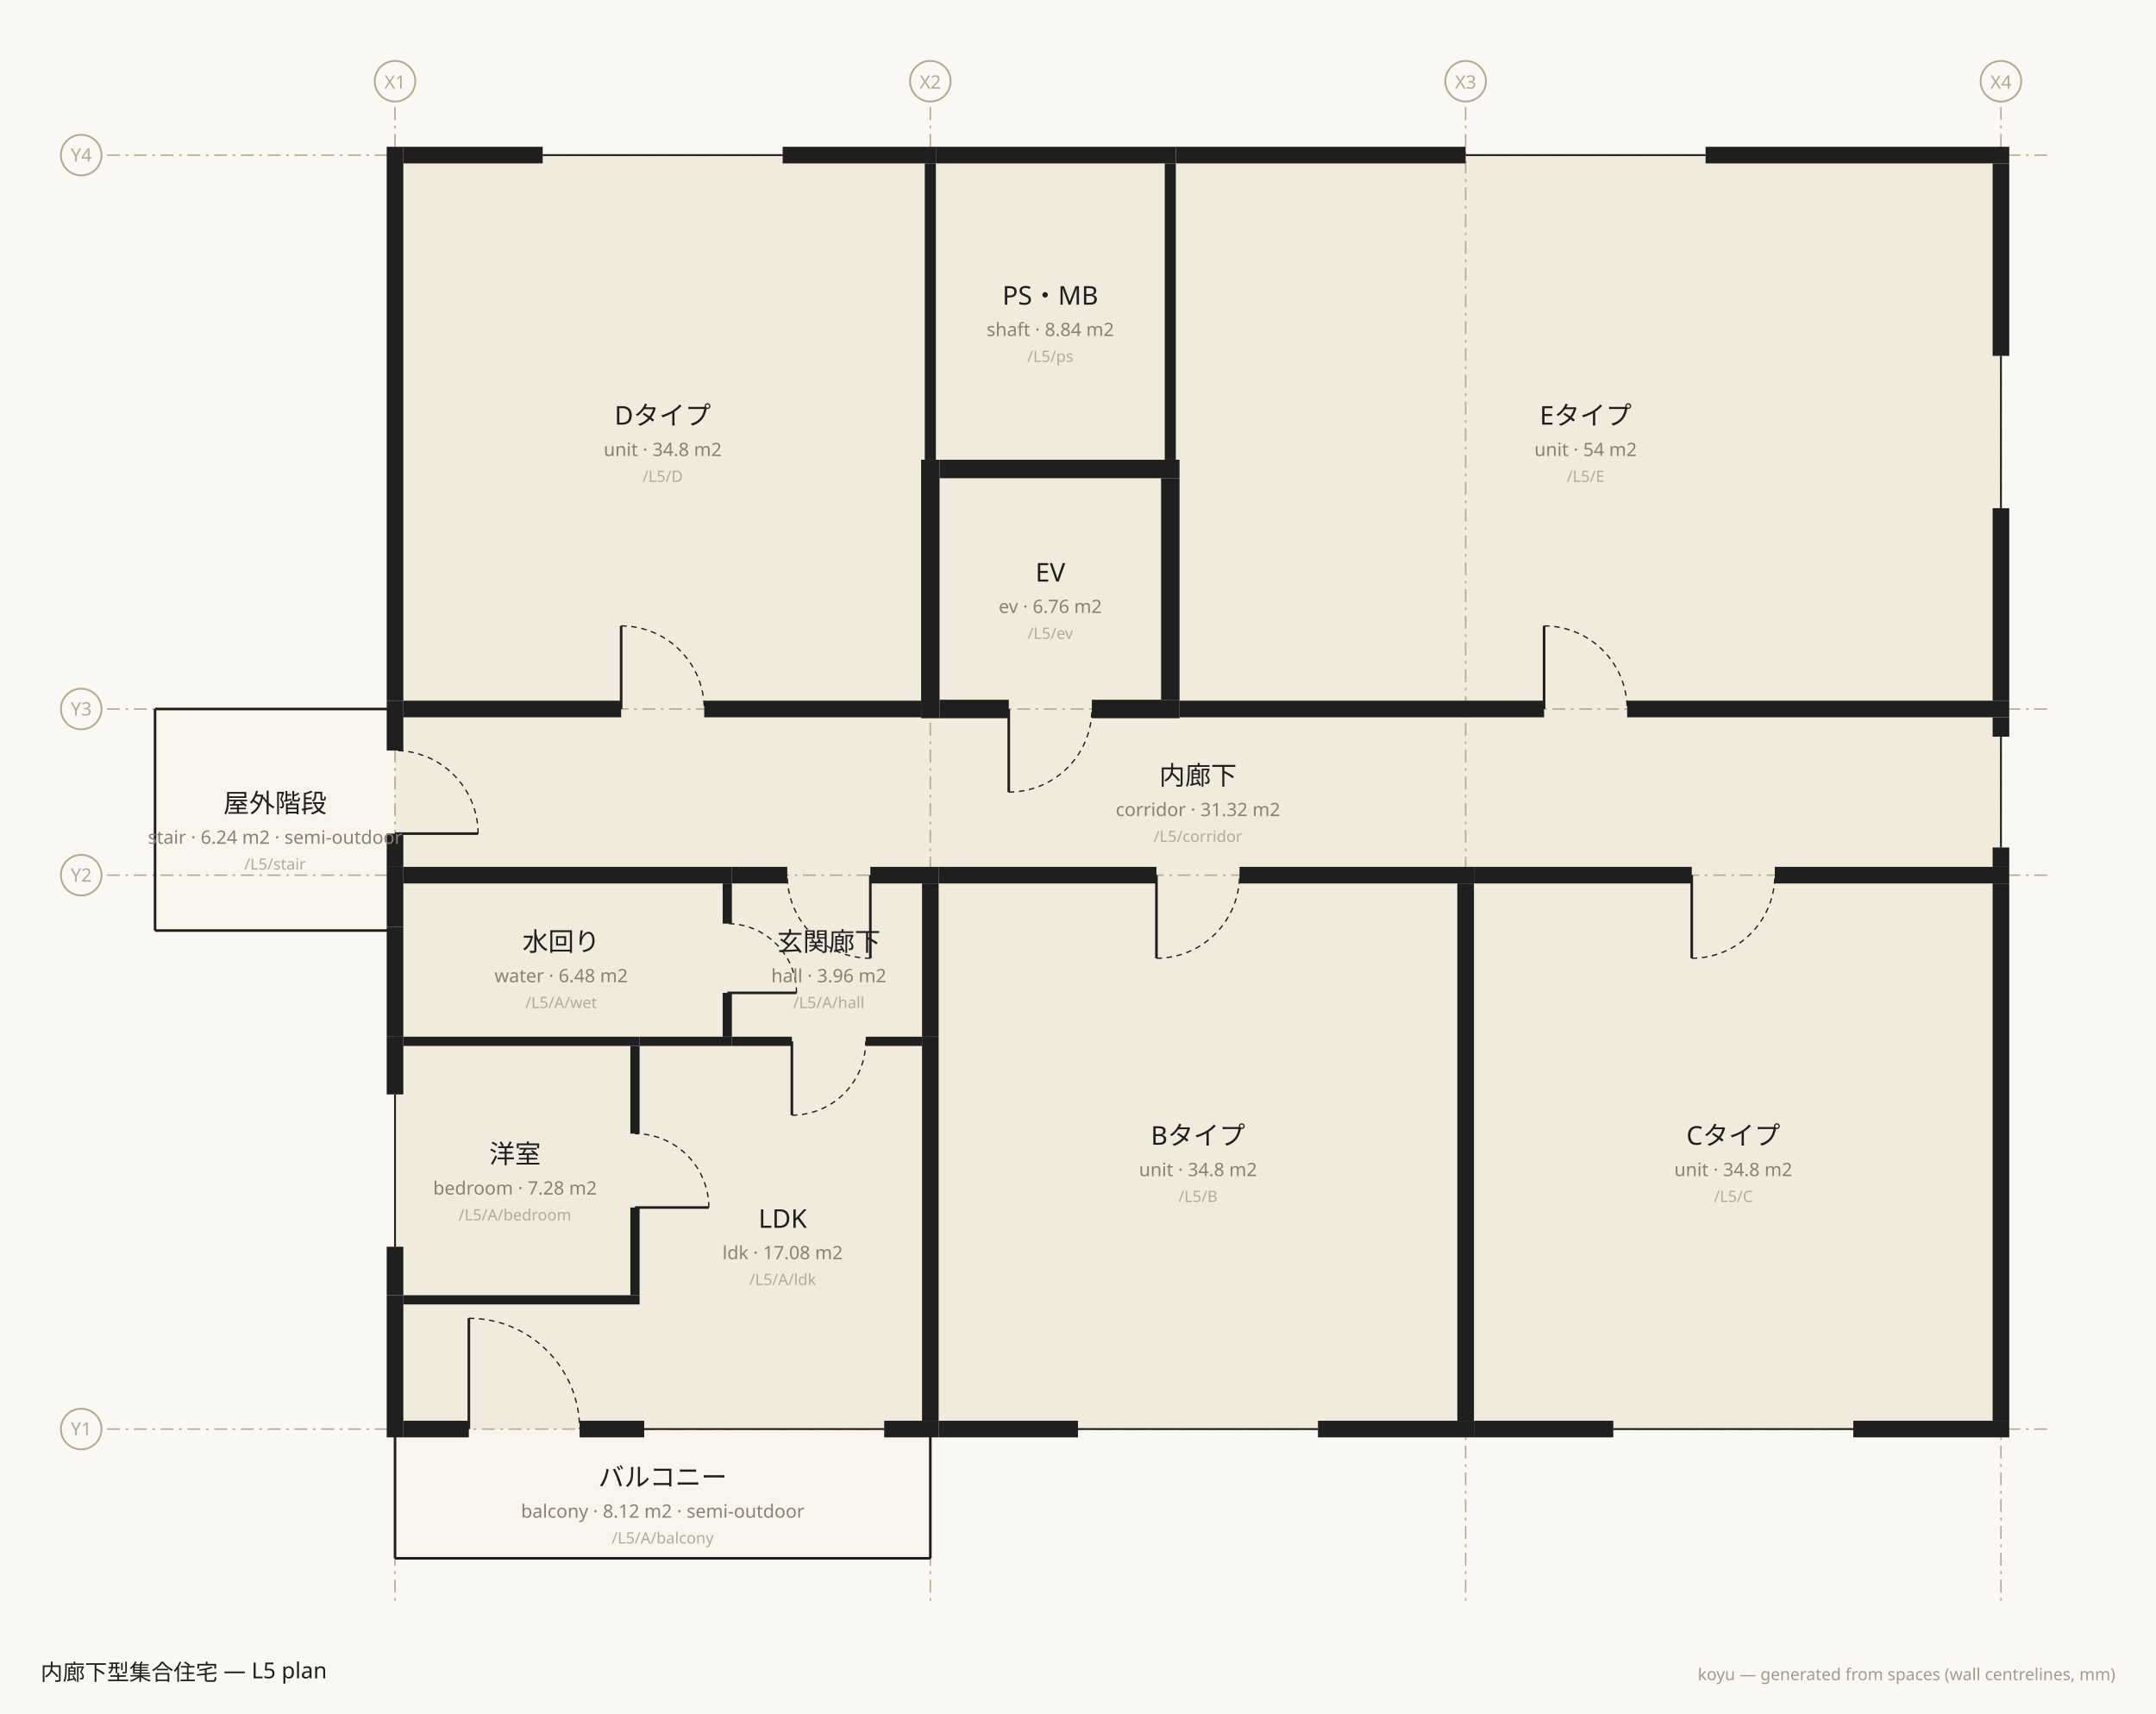
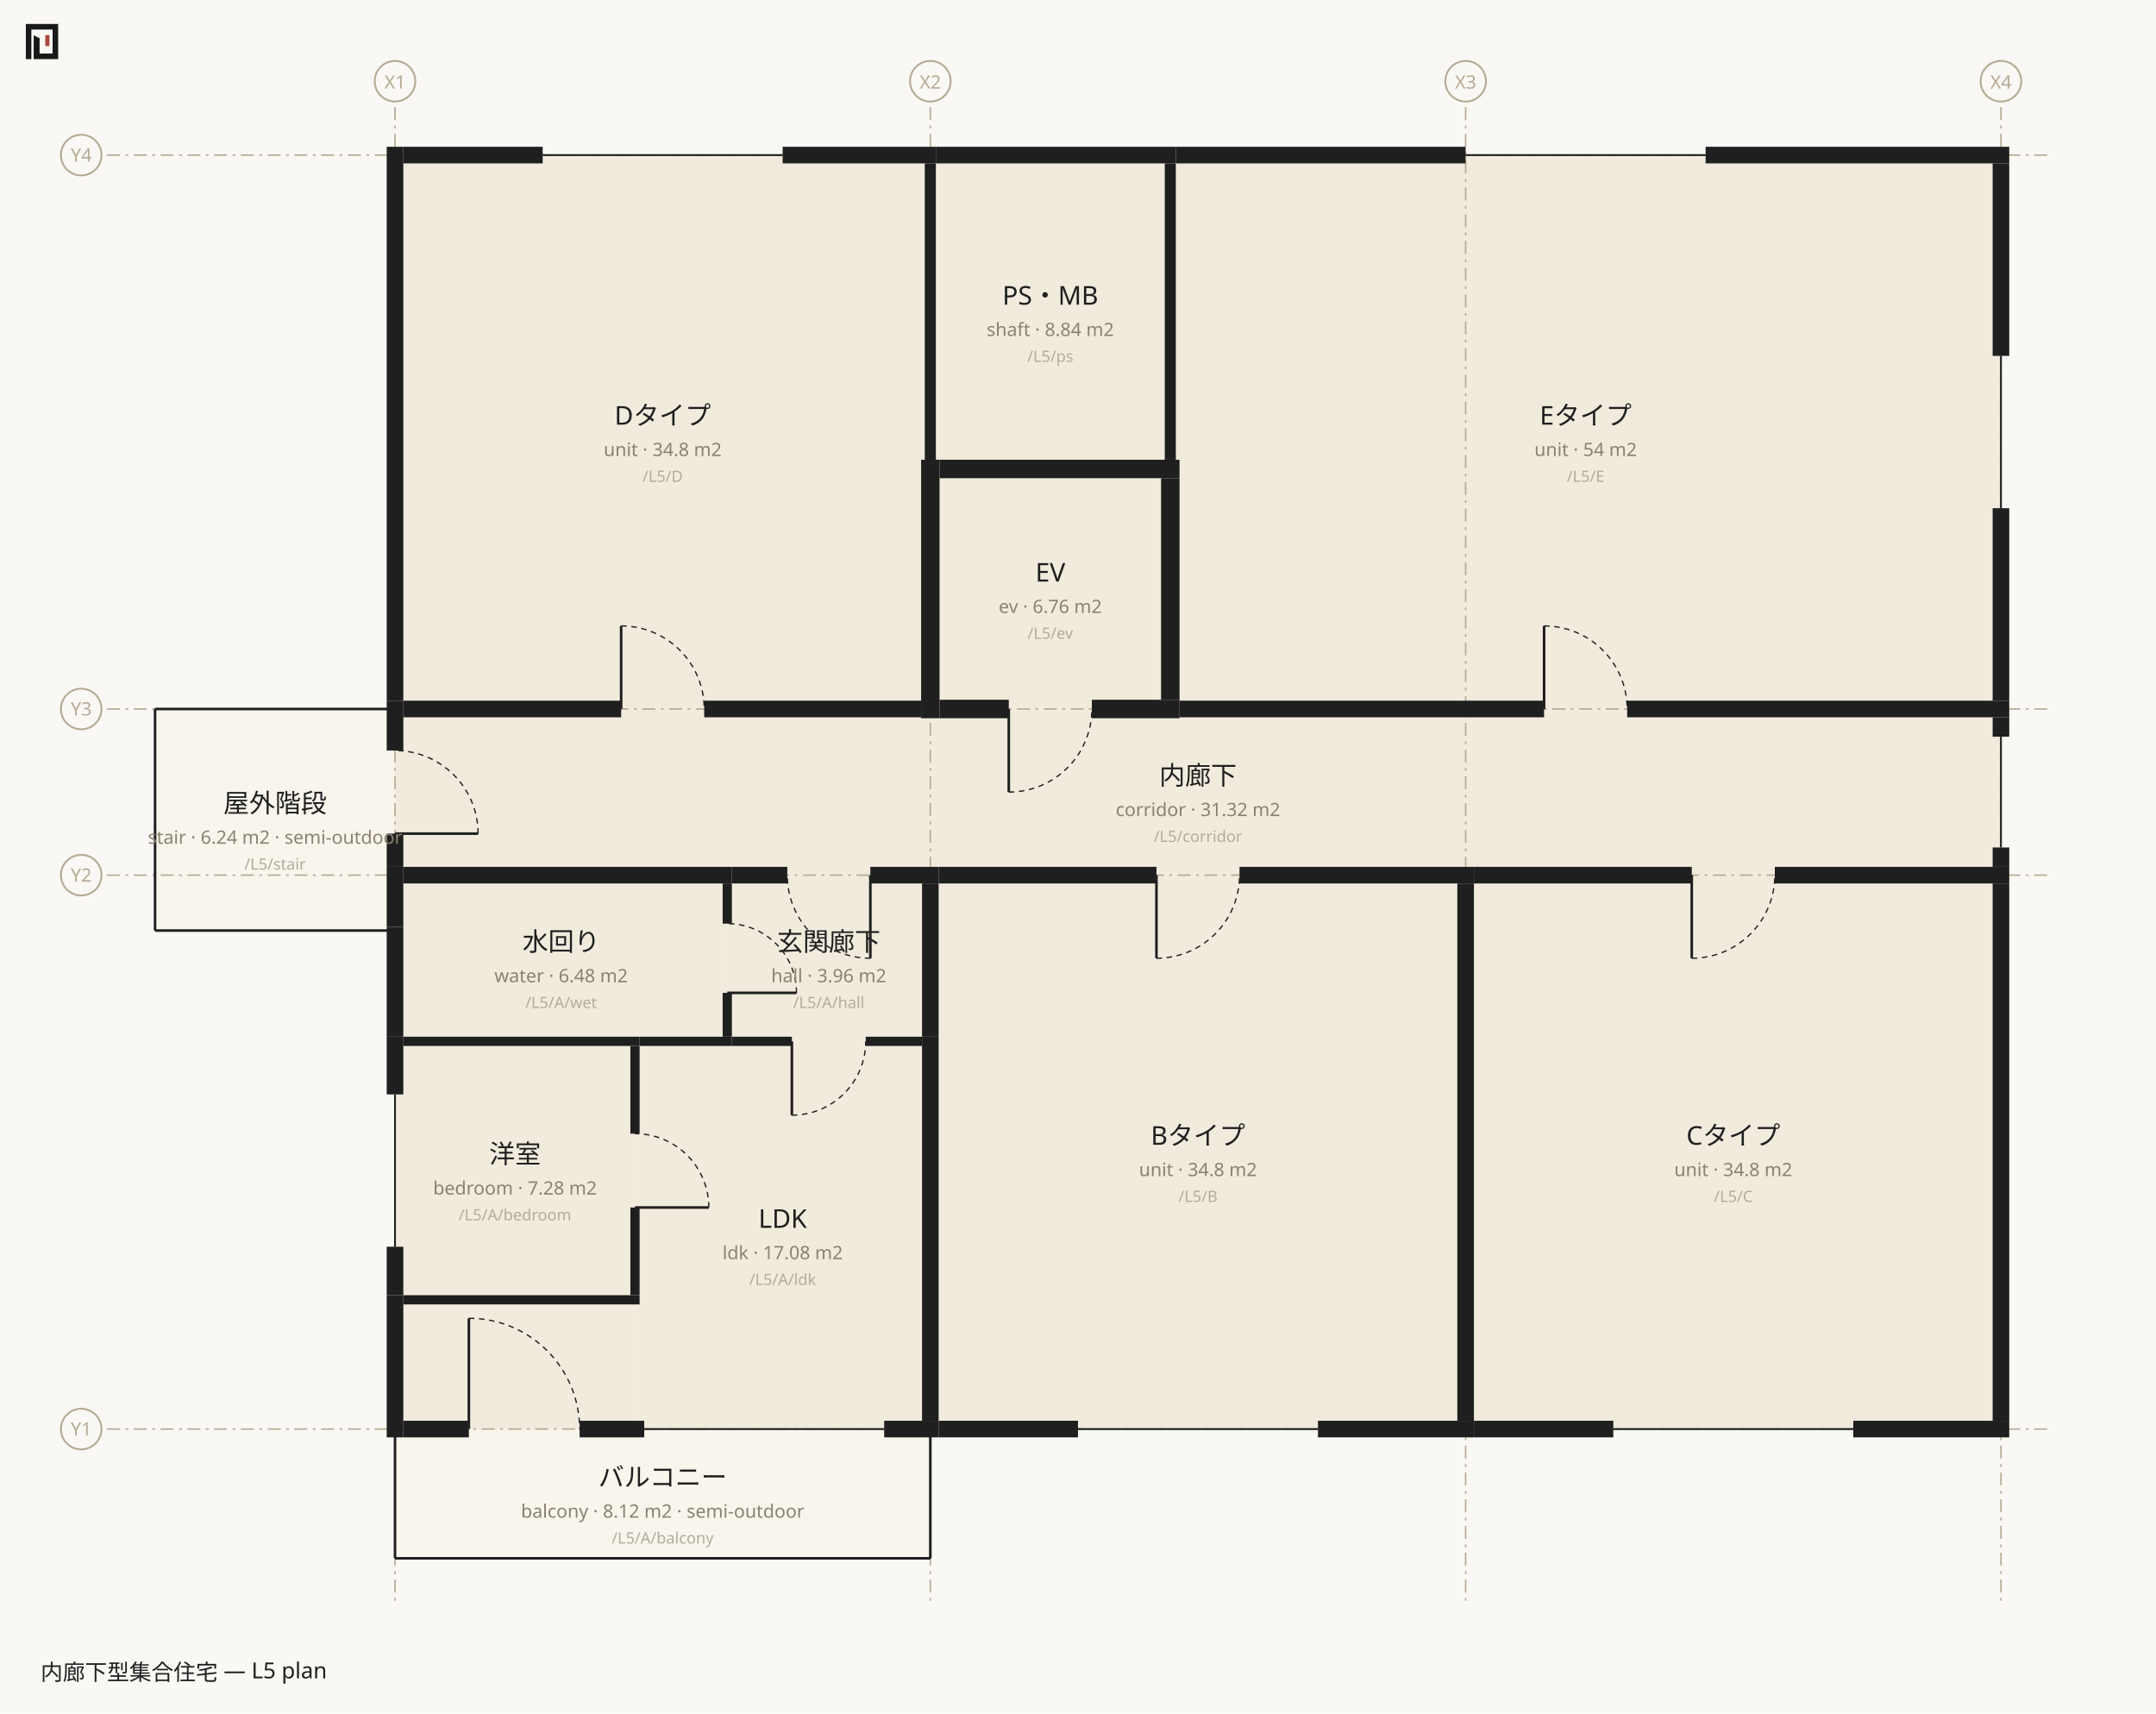
<svg xmlns="http://www.w3.org/2000/svg" width="1168" height="928" viewBox="0 0 1168 928" font-family="'Hiragino Sans','Noto Sans JP',sans-serif">
  <rect width="1168" height="928" fill="#faf8f4" />
+   <g transform="translate(9.11 9.27) scale(0.02179)">
+     <path d="M1027.53 171.361L224.461 171.363L224.392 1043.39L361.454 1043.42L361.567 308.689L889.587 308.679L889.581 904.864L566.4 904.876L566.387 524.585L419.01 452.015L419.047 1043.39L1027.51 1043.43L1027.53 171.361Z" fill="#171A18" />
+     <path d="M707 445.022L811.864 445L811.858 613.697C811.831 648.974 812.209 684.759 811.831 720L707.005 719.933L707 445.022Z" fill="#A84940" />
+   </g>
  <path d="M 214 844 L 504 844 L 504 774 L 214 774 Z" fill="#f8f5ec" />
  <path d="M 214 704 L 344 704 L 344 564 L 214 564 Z" fill="#f1ebdd" />
  <path d="M 394 564 L 504 564 L 504 474 L 394 474 Z" fill="#f1ebdd" />
  <path d="M 214 774 L 344 774 L 344 704 L 214 704 Z" fill="#f1ebdd" />
  <path d="M 344 774 L 504 774 L 504 564 L 344 564 Z" fill="#f1ebdd" />
  <path d="M 214 564 L 394 564 L 394 474 L 214 474 Z" fill="#f1ebdd" />
  <path d="M 504 774 L 794 774 L 794 474 L 504 474 Z" fill="#f1ebdd" />
  <path d="M 794 774 L 1084 774 L 1084 474 L 794 474 Z" fill="#f1ebdd" />
  <path d="M 214 384 L 504 384 L 504 84 L 214 84 Z" fill="#f1ebdd" />
  <path d="M 634 384 L 1084 384 L 1084 84 L 634 84 Z" fill="#f1ebdd" />
  <path d="M 214 474 L 1084 474 L 1084 384 L 214 384 Z" fill="#f1ebdd" />
  <path d="M 504 384 L 634 384 L 634 254 L 504 254 Z" fill="#f1ebdd" />
  <path d="M 504 254 L 634 254 L 634 84 L 504 84 Z" fill="#f1ebdd" />
  <path d="M 84 504 L 214 504 L 214 384 L 84 384 Z" fill="#f8f5ec" />
  <line x1="214" y1="58" x2="214" y2="870" stroke="#b5aa94" stroke-width="0.8" stroke-dasharray="7 3 1.5 3" />
  <circle cx="214" cy="44" r="11" fill="none" stroke="#b5aa94" stroke-width="1" />
  <text x="214" y="48" text-anchor="middle" font-size="10" fill="#b5aa94">X1</text>
  <line x1="504" y1="58" x2="504" y2="870" stroke="#b5aa94" stroke-width="0.8" stroke-dasharray="7 3 1.5 3" />
  <circle cx="504" cy="44" r="11" fill="none" stroke="#b5aa94" stroke-width="1" />
  <text x="504" y="48" text-anchor="middle" font-size="10" fill="#b5aa94">X2</text>
  <line x1="794" y1="58" x2="794" y2="870" stroke="#b5aa94" stroke-width="0.8" stroke-dasharray="7 3 1.5 3" />
  <circle cx="794" cy="44" r="11" fill="none" stroke="#b5aa94" stroke-width="1" />
  <text x="794" y="48" text-anchor="middle" font-size="10" fill="#b5aa94">X3</text>
  <line x1="1084" y1="58" x2="1084" y2="870" stroke="#b5aa94" stroke-width="0.8" stroke-dasharray="7 3 1.5 3" />
  <circle cx="1084" cy="44" r="11" fill="none" stroke="#b5aa94" stroke-width="1" />
  <text x="1084" y="48" text-anchor="middle" font-size="10" fill="#b5aa94">X4</text>
  <line x1="58" y1="774" x2="1110" y2="774" stroke="#b5aa94" stroke-width="0.8" stroke-dasharray="7 3 1.5 3" />
  <circle cx="44" cy="774" r="11" fill="none" stroke="#b5aa94" stroke-width="1" />
  <text x="44" y="777.5" text-anchor="middle" font-size="10" fill="#b5aa94">Y1</text>
  <line x1="58" y1="474" x2="1110" y2="474" stroke="#b5aa94" stroke-width="0.8" stroke-dasharray="7 3 1.5 3" />
  <circle cx="44" cy="474" r="11" fill="none" stroke="#b5aa94" stroke-width="1" />
  <text x="44" y="477.5" text-anchor="middle" font-size="10" fill="#b5aa94">Y2</text>
  <line x1="58" y1="384" x2="1110" y2="384" stroke="#b5aa94" stroke-width="0.8" stroke-dasharray="7 3 1.5 3" />
  <circle cx="44" cy="384" r="11" fill="none" stroke="#b5aa94" stroke-width="1" />
  <text x="44" y="387.5" text-anchor="middle" font-size="10" fill="#b5aa94">Y3</text>
  <line x1="58" y1="84" x2="1110" y2="84" stroke="#b5aa94" stroke-width="0.8" stroke-dasharray="7 3 1.5 3" />
  <circle cx="44" cy="84" r="11" fill="none" stroke="#b5aa94" stroke-width="1" />
  <text x="44" y="87.5" text-anchor="middle" font-size="10" fill="#b5aa94">Y4</text>
  <path d="M 218.5 769.5 L 254 769.5 L 254 778.5 L 218.5 778.5 Z" fill="#1f1f1f" />
  <path d="M 314 769.5 L 349 769.5 L 349 778.5 L 314 778.5 Z" fill="#1f1f1f" />
  <path d="M 479 769.5 L 508.5 769.5 L 508.5 778.5 L 479 778.5 Z" fill="#1f1f1f" />
  <line x1="214" y1="844" x2="504" y2="844" stroke="#1f1f1f" stroke-width="1.4" />
  <line x1="504" y1="844" x2="504" y2="774" stroke="#1f1f1f" stroke-width="1.4" />
  <line x1="214" y1="844" x2="214" y2="774" stroke="#1f1f1f" stroke-width="1.4" />
  <path d="M 218.5 701.5 L 346.5 701.5 L 346.5 706.5 L 218.5 706.5 Z" fill="#1f1f1f" />
  <path d="M 341.5 701.5 L 341.5 654 L 346.5 654 L 346.5 701.5 Z" fill="#1f1f1f" />
  <path d="M 341.5 614 L 341.5 566.5 L 346.5 566.5 L 346.5 614 Z" fill="#1f1f1f" />
  <path d="M 218.5 561.5 L 346.5 561.5 L 346.5 566.5 L 218.5 566.5 Z" fill="#1f1f1f" />
  <path d="M 209.5 701.5 L 209.5 675.25 L 218.5 675.25 L 218.5 701.5 Z" fill="#1f1f1f" />
  <path d="M 209.5 592.75 L 209.5 561.5 L 218.5 561.5 L 218.5 592.75 Z" fill="#1f1f1f" />
  <path d="M 396.5 561.5 L 429 561.5 L 429 566.5 L 396.5 566.5 Z" fill="#1f1f1f" />
  <path d="M 469 561.5 L 499.5 561.5 L 499.5 566.5 L 469 566.5 Z" fill="#1f1f1f" />
  <path d="M 391.5 561.5 L 391.5 537.75 L 396.5 537.75 L 396.5 561.5 Z" fill="#1f1f1f" />
  <path d="M 391.5 500.25 L 391.5 478.5 L 396.5 478.5 L 396.5 500.25 Z" fill="#1f1f1f" />
  <path d="M 499.5 561.5 L 499.5 478.5 L 508.5 478.5 L 508.5 561.5 Z" fill="#1f1f1f" />
  <path d="M 396.5 469.5 L 426.5 469.5 L 426.5 478.5 L 396.5 478.5 Z" fill="#1f1f1f" />
  <path d="M 471.5 469.5 L 508.5 469.5 L 508.5 478.5 L 471.5 478.5 Z" fill="#1f1f1f" />
  <path d="M 346.5 561.5 L 396.5 561.5 L 396.5 566.5 L 346.5 566.5 Z" fill="#1f1f1f" />
  <path d="M 499.5 769.5 L 499.5 561.5 L 508.5 561.5 L 508.5 769.5 Z" fill="#1f1f1f" />
  <path d="M 209.5 778.5 L 209.5 701.5 L 218.5 701.5 L 218.5 778.5 Z" fill="#1f1f1f" />
  <path d="M 218.5 469.5 L 396.5 469.5 L 396.5 478.5 L 218.5 478.5 Z" fill="#1f1f1f" />
  <path d="M 209.5 502 L 209.5 469.5 L 218.5 469.5 L 218.5 502 Z" fill="#1f1f1f" />
  <path d="M 209.5 561.5 L 209.5 502 L 218.5 502 L 218.5 561.5 Z" fill="#1f1f1f" />
  <path d="M 789.5 769.5 L 789.5 478.5 L 798.5 478.5 L 798.5 769.5 Z" fill="#1f1f1f" />
  <path d="M 508.5 469.5 L 626.5 469.5 L 626.5 478.5 L 508.5 478.5 Z" fill="#1f1f1f" />
  <path d="M 671.5 469.5 L 798.5 469.5 L 798.5 478.5 L 671.5 478.5 Z" fill="#1f1f1f" />
  <path d="M 508.5 769.5 L 584 769.5 L 584 778.5 L 508.5 778.5 Z" fill="#1f1f1f" />
  <path d="M 714 769.5 L 798.5 769.5 L 798.5 778.5 L 714 778.5 Z" fill="#1f1f1f" />
  <path d="M 798.5 469.5 L 916.5 469.5 L 916.5 478.5 L 798.5 478.5 Z" fill="#1f1f1f" />
  <path d="M 961.5 469.5 L 1088.5 469.5 L 1088.5 478.5 L 961.5 478.5 Z" fill="#1f1f1f" />
  <path d="M 798.5 769.5 L 874 769.5 L 874 778.5 L 798.5 778.5 Z" fill="#1f1f1f" />
  <path d="M 1004 769.5 L 1088.5 769.5 L 1088.5 778.5 L 1004 778.5 Z" fill="#1f1f1f" />
  <path d="M 1079.5 769.5 L 1079.5 478.5 L 1088.5 478.5 L 1088.5 769.5 Z" fill="#1f1f1f" />
  <path d="M 218.5 379.5 L 336.5 379.5 L 336.5 388.5 L 218.5 388.5 Z" fill="#1f1f1f" />
  <path d="M 381.5 379.5 L 499 379.5 L 499 388.5 L 381.5 388.5 Z" fill="#1f1f1f" />
  <path d="M 499 389 L 499 249 L 509 249 L 509 389 Z" fill="#1f1f1f" />
  <path d="M 501 249 L 501 88.5 L 507 88.5 L 507 249 Z" fill="#1f1f1f" />
  <path d="M 218.5 79.5 L 294 79.5 L 294 88.5 L 218.5 88.5 Z" fill="#1f1f1f" />
  <path d="M 424 79.5 L 507 79.5 L 507 88.5 L 424 88.5 Z" fill="#1f1f1f" />
  <path d="M 209.5 379.5 L 209.5 79.5 L 218.5 79.5 L 218.5 379.5 Z" fill="#1f1f1f" />
  <path d="M 639 379.5 L 836.5 379.5 L 836.5 388.5 L 639 388.5 Z" fill="#1f1f1f" />
  <path d="M 881.5 379.5 L 1088.5 379.5 L 1088.5 388.5 L 881.5 388.5 Z" fill="#1f1f1f" />
  <path d="M 629 379 L 629 259 L 639 259 L 639 379 Z" fill="#1f1f1f" />
  <path d="M 631 249 L 631 88.5 L 637 88.5 L 637 249 Z" fill="#1f1f1f" />
  <path d="M 1079.5 379.5 L 1079.5 275.25 L 1088.5 275.25 L 1088.5 379.5 Z" fill="#1f1f1f" />
  <path d="M 1079.5 192.75 L 1079.5 88.5 L 1088.5 88.5 L 1088.5 192.75 Z" fill="#1f1f1f" />
  <path d="M 637 79.5 L 794 79.5 L 794 88.5 L 637 88.5 Z" fill="#1f1f1f" />
  <path d="M 924 79.5 L 1088.5 79.5 L 1088.5 88.5 L 924 88.5 Z" fill="#1f1f1f" />
  <path d="M 509 379 L 546.5 379 L 546.5 389 L 509 389 Z" fill="#1f1f1f" />
  <path d="M 591.5 379 L 639 379 L 639 389 L 591.5 389 Z" fill="#1f1f1f" />
  <path d="M 209.5 469.5 L 209.5 451.5 L 218.5 451.5 L 218.5 469.5 Z" fill="#1f1f1f" />
  <path d="M 209.5 406.5 L 209.5 379.5 L 218.5 379.5 L 218.5 406.5 Z" fill="#1f1f1f" />
  <path d="M 1079.5 469.5 L 1079.5 459 L 1088.5 459 L 1088.5 469.5 Z" fill="#1f1f1f" />
  <path d="M 1079.5 399 L 1079.5 388.5 L 1088.5 388.5 L 1088.5 399 Z" fill="#1f1f1f" />
  <path d="M 509 249 L 639 249 L 639 259 L 509 259 Z" fill="#1f1f1f" />
  <path d="M 507 79.5 L 637 79.5 L 637 88.5 L 507 88.5 Z" fill="#1f1f1f" />
  <line x1="84" y1="504" x2="214" y2="504" stroke="#1f1f1f" stroke-width="1.4" />
  <line x1="84" y1="384" x2="214" y2="384" stroke="#1f1f1f" stroke-width="1.4" />
  <line x1="84" y1="504" x2="84" y2="384" stroke="#1f1f1f" stroke-width="1.4" />
  <line x1="254" y1="774" x2="254" y2="714" stroke="#1f1f1f" stroke-width="1.4" />
  <path d="M 254 714 A 60 60 0 0 1 314 774" fill="none" stroke="#1f1f1f" stroke-width="0.7" stroke-dasharray="3 2.5" />
  <line x1="349" y1="774" x2="479" y2="774" stroke="#1f1f1f" stroke-width="1" />
  <line x1="344" y1="654" x2="384" y2="654" stroke="#1f1f1f" stroke-width="1.4" />
  <path d="M 384 654 A 40 40 0 0 0 344 614" fill="none" stroke="#1f1f1f" stroke-width="0.7" stroke-dasharray="3 2.5" />
  <line x1="214" y1="675.25" x2="214" y2="592.75" stroke="#1f1f1f" stroke-width="1" />
  <line x1="429" y1="564" x2="429" y2="604" stroke="#1f1f1f" stroke-width="1.4" />
  <path d="M 429 604 A 40 40 0 0 0 469 564" fill="none" stroke="#1f1f1f" stroke-width="0.7" stroke-dasharray="3 2.5" />
  <line x1="394" y1="537.75" x2="431.5" y2="537.75" stroke="#1f1f1f" stroke-width="1.4" />
  <path d="M 431.5 537.75 A 37.5 37.5 0 0 0 394 500.25" fill="none" stroke="#1f1f1f" stroke-width="0.7" stroke-dasharray="3 2.5" />
  <line x1="471.5" y1="474" x2="471.5" y2="519" stroke="#1f1f1f" stroke-width="1.4" />
  <path d="M 471.5 519 A 45 45 0 0 1 426.5 474" fill="none" stroke="#1f1f1f" stroke-width="0.7" stroke-dasharray="3 2.5" />
  <line x1="626.5" y1="474" x2="626.5" y2="519" stroke="#1f1f1f" stroke-width="1.4" />
  <path d="M 626.5 519 A 45 45 0 0 0 671.5 474" fill="none" stroke="#1f1f1f" stroke-width="0.7" stroke-dasharray="3 2.5" />
  <line x1="584" y1="774" x2="714" y2="774" stroke="#1f1f1f" stroke-width="1" />
  <line x1="916.5" y1="474" x2="916.5" y2="519" stroke="#1f1f1f" stroke-width="1.4" />
  <path d="M 916.5 519 A 45 45 0 0 0 961.5 474" fill="none" stroke="#1f1f1f" stroke-width="0.7" stroke-dasharray="3 2.5" />
  <line x1="874" y1="774" x2="1004" y2="774" stroke="#1f1f1f" stroke-width="1" />
  <line x1="336.5" y1="384" x2="336.5" y2="339" stroke="#1f1f1f" stroke-width="1.4" />
  <path d="M 336.5 339 A 45 45 0 0 1 381.5 384" fill="none" stroke="#1f1f1f" stroke-width="0.7" stroke-dasharray="3 2.5" />
  <line x1="294" y1="84" x2="424" y2="84" stroke="#1f1f1f" stroke-width="1" />
  <line x1="836.5" y1="384" x2="836.5" y2="339" stroke="#1f1f1f" stroke-width="1.4" />
  <path d="M 836.5 339 A 45 45 0 0 1 881.5 384" fill="none" stroke="#1f1f1f" stroke-width="0.7" stroke-dasharray="3 2.5" />
  <line x1="1084" y1="275.25" x2="1084" y2="192.75" stroke="#1f1f1f" stroke-width="1" />
  <line x1="794" y1="84" x2="924" y2="84" stroke="#1f1f1f" stroke-width="1" />
  <line x1="546.5" y1="384" x2="546.5" y2="429" stroke="#1f1f1f" stroke-width="1.4" />
  <path d="M 546.5 429 A 45 45 0 0 0 591.5 384" fill="none" stroke="#1f1f1f" stroke-width="0.7" stroke-dasharray="3 2.5" />
  <line x1="214" y1="451.5" x2="259" y2="451.5" stroke="#1f1f1f" stroke-width="1.4" />
  <path d="M 259 451.5 A 45 45 0 0 0 214 406.5" fill="none" stroke="#1f1f1f" stroke-width="0.7" stroke-dasharray="3 2.5" />
  <line x1="1084" y1="459" x2="1084" y2="399" stroke="#1f1f1f" stroke-width="1" />
  <text x="359" y="805" text-anchor="middle" font-size="14" fill="#1f1f1f">バルコニー</text>
  <text x="359" y="822" text-anchor="middle" font-size="10" fill="#8a8171">balcony · 8.12 m2 · semi-outdoor</text>
  <text x="359" y="836" text-anchor="middle" font-size="8.5" fill="#b3ab9c">/L5/A/balcony</text>
  <text x="279" y="630" text-anchor="middle" font-size="14" fill="#1f1f1f">洋室</text>
  <text x="279" y="647" text-anchor="middle" font-size="10" fill="#8a8171">bedroom · 7.28 m2</text>
  <text x="279" y="661" text-anchor="middle" font-size="8.5" fill="#b3ab9c">/L5/A/bedroom</text>
  <text x="449" y="515" text-anchor="middle" font-size="14" fill="#1f1f1f">玄関廊下</text>
  <text x="449" y="532" text-anchor="middle" font-size="10" fill="#8a8171">hall · 3.96 m2</text>
  <text x="449" y="546" text-anchor="middle" font-size="8.5" fill="#b3ab9c">/L5/A/hall</text>
  <text x="424" y="665" text-anchor="middle" font-size="14" fill="#1f1f1f">LDK</text>
  <text x="424" y="682" text-anchor="middle" font-size="10" fill="#8a8171">ldk · 17.08 m2</text>
  <text x="424" y="696" text-anchor="middle" font-size="8.5" fill="#b3ab9c">/L5/A/ldk</text>
  <text x="304" y="515" text-anchor="middle" font-size="14" fill="#1f1f1f">水回り</text>
  <text x="304" y="532" text-anchor="middle" font-size="10" fill="#8a8171">water · 6.48 m2</text>
  <text x="304" y="546" text-anchor="middle" font-size="8.5" fill="#b3ab9c">/L5/A/wet</text>
  <text x="649" y="620" text-anchor="middle" font-size="14" fill="#1f1f1f">Bタイプ</text>
  <text x="649" y="637" text-anchor="middle" font-size="10" fill="#8a8171">unit · 34.8 m2</text>
  <text x="649" y="651" text-anchor="middle" font-size="8.5" fill="#b3ab9c">/L5/B</text>
  <text x="939" y="620" text-anchor="middle" font-size="14" fill="#1f1f1f">Cタイプ</text>
  <text x="939" y="637" text-anchor="middle" font-size="10" fill="#8a8171">unit · 34.8 m2</text>
  <text x="939" y="651" text-anchor="middle" font-size="8.5" fill="#b3ab9c">/L5/C</text>
  <text x="359" y="230" text-anchor="middle" font-size="14" fill="#1f1f1f">Dタイプ</text>
  <text x="359" y="247" text-anchor="middle" font-size="10" fill="#8a8171">unit · 34.8 m2</text>
  <text x="359" y="261" text-anchor="middle" font-size="8.5" fill="#b3ab9c">/L5/D</text>
  <text x="859" y="230" text-anchor="middle" font-size="14" fill="#1f1f1f">Eタイプ</text>
  <text x="859" y="247" text-anchor="middle" font-size="10" fill="#8a8171">unit · 54 m2</text>
  <text x="859" y="261" text-anchor="middle" font-size="8.5" fill="#b3ab9c">/L5/E</text>
  <text x="649" y="425" text-anchor="middle" font-size="14" fill="#1f1f1f">内廊下</text>
  <text x="649" y="442" text-anchor="middle" font-size="10" fill="#8a8171">corridor · 31.32 m2</text>
  <text x="649" y="456" text-anchor="middle" font-size="8.5" fill="#b3ab9c">/L5/corridor</text>
  <text x="569" y="315" text-anchor="middle" font-size="14" fill="#1f1f1f">EV</text>
  <text x="569" y="332" text-anchor="middle" font-size="10" fill="#8a8171">ev · 6.76 m2</text>
  <text x="569" y="346" text-anchor="middle" font-size="8.5" fill="#b3ab9c">/L5/ev</text>
  <text x="569" y="165" text-anchor="middle" font-size="14" fill="#1f1f1f">PS・MB</text>
  <text x="569" y="182" text-anchor="middle" font-size="10" fill="#8a8171">shaft · 8.84 m2</text>
  <text x="569" y="196" text-anchor="middle" font-size="8.5" fill="#b3ab9c">/L5/ps</text>
  <text x="149" y="440" text-anchor="middle" font-size="14" fill="#1f1f1f">屋外階段</text>
  <text x="149" y="457" text-anchor="middle" font-size="10" fill="#8a8171">stair · 6.24 m2 · semi-outdoor</text>
  <text x="149" y="471" text-anchor="middle" font-size="8.5" fill="#b3ab9c">/L5/stair</text>
  <text x="22" y="910" font-size="12" fill="#1f1f1f">内廊下型集合住宅 — L5 plan</text>
-   <text x="1146" y="910" text-anchor="end" font-size="9" fill="#a49b8a">koyu — generated from spaces (wall centrelines, mm)</text>
</svg>
